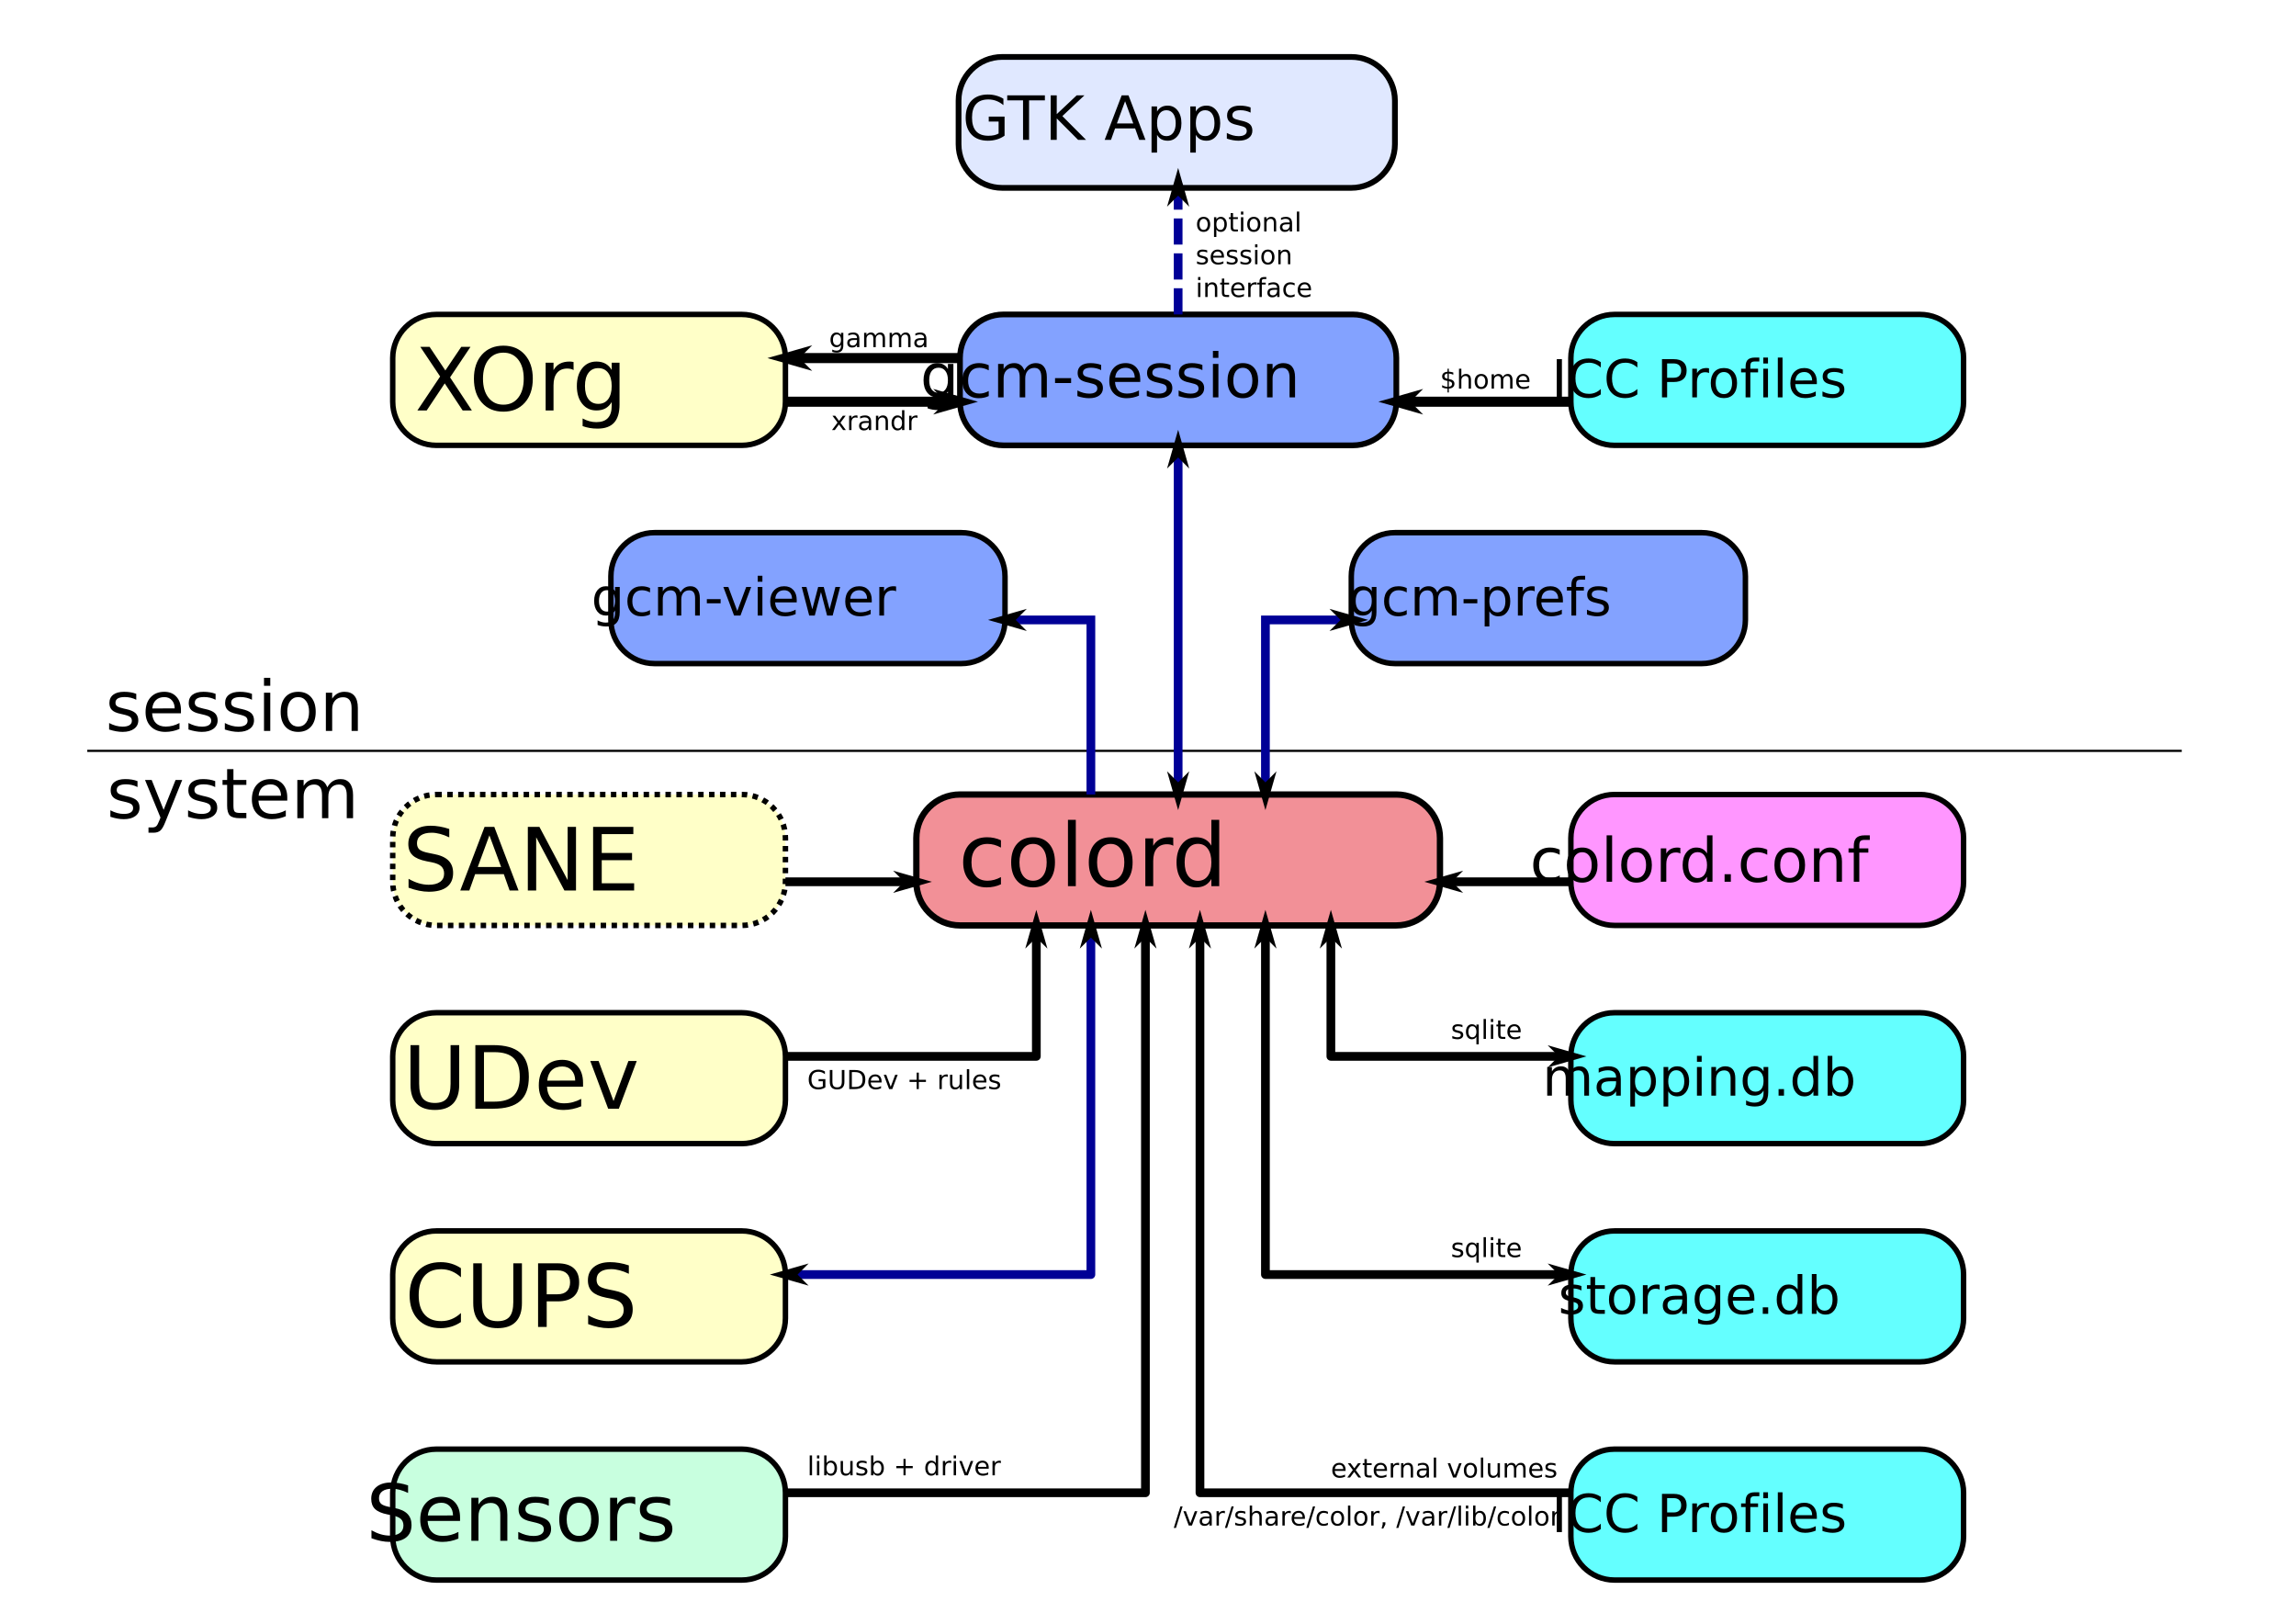
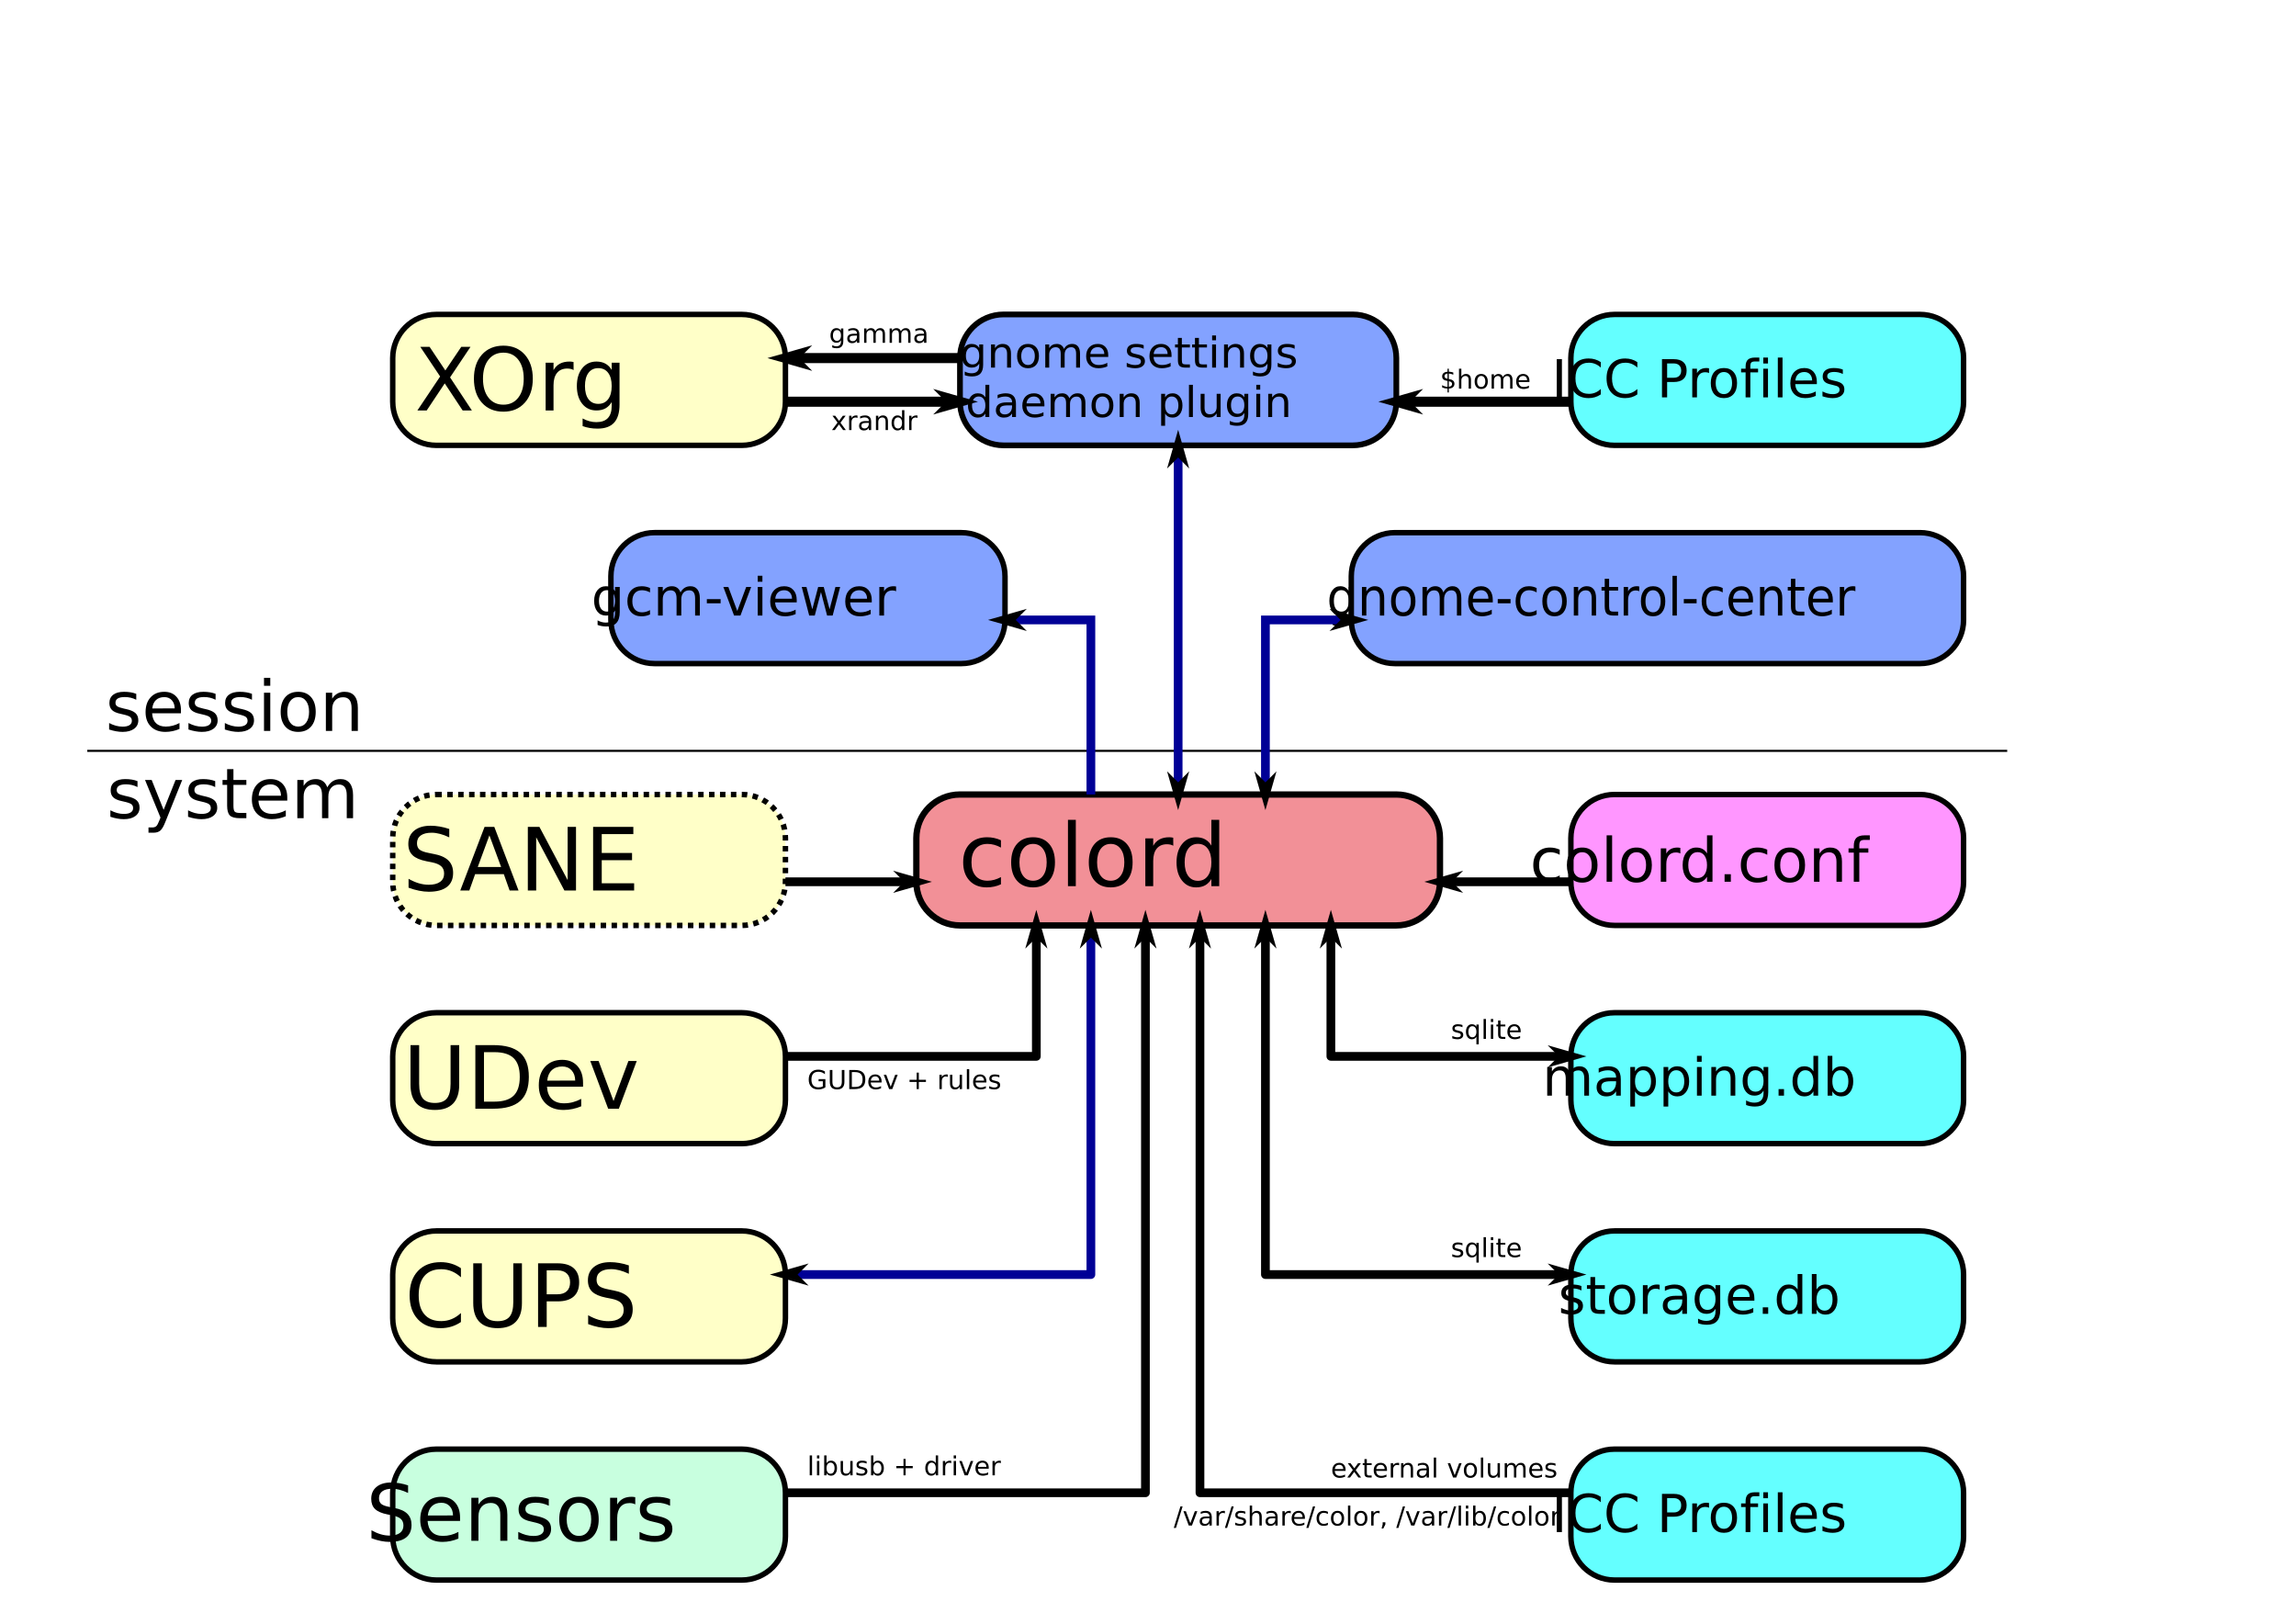
<svg xmlns="http://www.w3.org/2000/svg" width="1052.362" height="744.094" id="svg2" version="1.1">
  <defs id="defs4">
    <marker orient="auto" refY="0.0" refX="0.0" id="Arrow1Send" style="overflow:visible;">
      <path id="path3875" d="M 0.0,0.0 L 5.0,-5.0 L -12.5,0.0 L 5.0,5.0 L 0.0,0.0 z " style="fill-rule:evenodd;stroke:#000000;stroke-width:1.0pt;marker-start:none;" transform="scale(0.2) rotate(180) translate(6,0)" />
    </marker>
    <marker orient="auto" refY="0.0" refX="0.0" id="Arrow1Mend" style="overflow:visible;">
      <path id="path3869" d="M 0.0,0.0 L 5.0,-5.0 L -12.5,0.0 L 5.0,5.0 L 0.0,0.0 z " style="fill-rule:evenodd;stroke:#000000;stroke-width:1.0pt;marker-start:none;" transform="scale(0.4) rotate(180) translate(10,0)" />
    </marker>
    <marker orient="auto" refY="0.0" refX="0.0" id="Arrow1Sstart" style="overflow:visible">
      <path id="path3872" d="M 0.0,0.0 L 5.0,-5.0 L -12.5,0.0 L 5.0,5.0 L 0.0,0.0 z " style="fill-rule:evenodd;stroke:#000000;stroke-width:1.0pt;marker-start:none" transform="scale(0.2) translate(6,0)" />
    </marker>
    <marker orient="auto" refY="0.0" refX="0.0" id="Arrow1Lstart" style="overflow:visible">
      <path id="path3860" d="M 0.0,0.0 L 5.0,-5.0 L -12.5,0.0 L 5.0,5.0 L 0.0,0.0 z " style="fill-rule:evenodd;stroke:#000000;stroke-width:1.0pt;marker-start:none" transform="scale(0.8) translate(12.5,0)" />
    </marker>
    <marker orient="auto" refY="0" refX="0" id="Arrow1Sstart-5" style="overflow:visible">
      <path id="path3872-4" d="M 0,0 5,-5 -12.5,0 5,5 0,0 z" style="fill-rule:evenodd;stroke:#000000;stroke-width:1pt;marker-start:none" transform="matrix(0.2,0,0,0.2,1.2,0)" />
    </marker>
    <marker orient="auto" refY="0" refX="0" id="Arrow1Send-7" style="overflow:visible">
      <path id="path3875-0" d="M 0,0 5,-5 -12.5,0 5,5 0,0 z" style="fill-rule:evenodd;stroke:#000000;stroke-width:1pt;marker-start:none" transform="matrix(-0.2,0,0,-0.2,-1.2,0)" />
    </marker>
    <marker orient="auto" refY="0" refX="0" id="Arrow1Sstart-5-1" style="overflow:visible">
      <path id="path3872-4-4" d="M 0,0 5,-5 -12.5,0 5,5 0,0 z" style="fill-rule:evenodd;stroke:#000000;stroke-width:1pt;marker-start:none" transform="matrix(0.2,0,0,0.2,1.2,0)" />
    </marker>
    <marker orient="auto" refY="0" refX="0" id="Arrow1Send-7-6" style="overflow:visible">
      <path id="path3875-0-2" d="M 0,0 5,-5 -12.5,0 5,5 0,0 z" style="fill-rule:evenodd;stroke:#000000;stroke-width:1pt;marker-start:none" transform="matrix(-0.2,0,0,-0.2,-1.2,0)" />
    </marker>
  </defs>
  <g id="layer1" transform="translate(0,-308.2677)">
    <rect style="fill:#f29097;fill-opacity:1;stroke:#000000;stroke-width:2.887;stroke-linejoin:round;stroke-miterlimit:4;stroke-opacity:1;stroke-dasharray:none;stroke-dashoffset:0" id="rect2987" width="240" height="60" x="420" y="672.362" ry="20" />
    <text xml:space="preserve" style="font-size:40px;font-style:normal;font-weight:normal;line-height:125%;letter-spacing:0px;word-spacing:0px;fill:#000000;fill-opacity:1;stroke:none;font-family:Bitstream Vera Sans" x="532.643" y="714.362" id="text2989">
      <tspan id="tspan2991" x="532.643" y="714.362" style="text-align:center;text-anchor:middle">colord</tspan>
    </text>
    <rect ry="20" y="872.362" x="180" height="60" width="180" id="rect2993" style="fill:#ffffc8;fill-opacity:1;stroke:#000000;stroke-width:2.5;stroke-linejoin:round;stroke-miterlimit:4;stroke-opacity:1;stroke-dasharray:none;stroke-dashoffset:0" />
    <text id="text2995" y="916.362" x="270.643" style="font-size:40px;font-style:normal;font-weight:normal;line-height:125%;letter-spacing:0px;word-spacing:0px;fill:#000000;fill-opacity:1;stroke:none;font-family:Bitstream Vera Sans" xml:space="preserve">
      <tspan style="text-align:center;text-anchor:middle" y="916.362" x="270.643" id="tspan2997">CUPS</tspan>
    </text>
    <rect ry="20" y="672.362" x="180" height="60" width="180" id="rect2993-4" style="fill:#ffffc8;fill-opacity:1;stroke:#000000;stroke-width:2.5;stroke-linejoin:round;stroke-miterlimit:4;stroke-opacity:1;stroke-dasharray:2.5, 2.5;stroke-dashoffset:0" />
    <text id="text2995-9" y="716.362" x="270.643" style="font-size:40px;font-style:normal;font-weight:normal;line-height:125%;letter-spacing:0px;word-spacing:0px;fill:#000000;fill-opacity:1;stroke:none;font-family:Bitstream Vera Sans" xml:space="preserve">
      <tspan style="text-align:center;text-anchor:middle" y="716.362" x="270.643" id="tspan2997-9">SANE</tspan>
    </text>
    <rect style="fill:#ffffc8;fill-opacity:1;stroke:#000000;stroke-width:2.5;stroke-linejoin:round;stroke-miterlimit:4;stroke-opacity:1;stroke-dasharray:none;stroke-dashoffset:0" id="rect3023-9" width="180" height="60" x="180" y="772.362" ry="20" />
    <text xml:space="preserve" style="font-size:40px;font-style:normal;font-weight:normal;line-height:125%;letter-spacing:0px;word-spacing:0px;fill:#000000;fill-opacity:1;stroke:none;font-family:Bitstream Vera Sans" x="270.643" y="816.362" id="text3025-0">
      <tspan id="tspan3027-2" x="270.643" y="816.362" style="text-align:center;text-anchor:middle">UDev</tspan>
    </text>
    <rect ry="20" y="672.362" x="720" height="60" width="180" id="rect3053" style="fill:#ff96ff;fill-opacity:1;stroke:#000000;stroke-width:2.5;stroke-linejoin:round;stroke-miterlimit:4;stroke-opacity:1;stroke-dasharray:none;stroke-dashoffset:0" />
    <text id="text3055" y="712.362" x="810.643" style="font-size:40px;font-style:normal;font-weight:normal;line-height:125%;letter-spacing:0px;word-spacing:0px;fill:#000000;fill-opacity:1;stroke:none;font-family:Bitstream Vera Sans" xml:space="preserve">
      <tspan style="font-size:28px;text-align:center;text-anchor:middle" y="712.362" x="810.643" id="tspan3057">colord.conf</tspan>
    </text>
    <rect style="fill:#64ffff;fill-opacity:1;stroke:#000000;stroke-width:2.5;stroke-linejoin:round;stroke-miterlimit:4;stroke-opacity:1;stroke-dasharray:none;stroke-dashoffset:0" id="rect3059" width="180" height="60" x="720" y="772.362" ry="20" />
    <text xml:space="preserve" style="font-size:40px;font-style:normal;font-weight:normal;line-height:125%;letter-spacing:0px;word-spacing:0px;fill:#000000;fill-opacity:1;stroke:none;font-family:Bitstream Vera Sans" x="810.643" y="810.362" id="text3061">
      <tspan id="tspan3063" x="810.643" y="810.362" style="font-size:24px;text-align:center;text-anchor:middle">mapping.db</tspan>
    </text>
    <rect ry="20" y="872.362" x="720" height="60" width="180" id="rect3065" style="fill:#64ffff;fill-opacity:1;stroke:#000000;stroke-width:2.5;stroke-linejoin:round;stroke-miterlimit:4;stroke-opacity:1;stroke-dasharray:none;stroke-dashoffset:0" />
    <text id="text3067" y="910.362" x="810.643" style="font-size:40px;font-style:normal;font-weight:normal;line-height:125%;letter-spacing:0px;word-spacing:0px;fill:#000000;fill-opacity:1;stroke:none;font-family:Bitstream Vera Sans" xml:space="preserve">
      <tspan style="font-size:24px;text-align:center;text-anchor:middle" y="910.362" x="810.643" id="tspan3069">storage.db</tspan>
    </text>
    <path style="fill:none;stroke:#000000;stroke-width:4;stroke-linecap:butt;stroke-linejoin:round;stroke-miterlimit:4;stroke-opacity:1;stroke-dasharray:none;marker-start:none;marker-end:url(#Arrow1Send)" d="m 360,712.362 60,0" id="path3841" />
    <path style="fill:none;stroke:#000000;stroke-width:4;stroke-linecap:butt;stroke-linejoin:round;stroke-miterlimit:4;stroke-opacity:1;stroke-dasharray:none;marker-start:none;marker-end:url(#Arrow1Send)" d="m 360,792.362 115,0 0,-60" id="path3843" />
    <path style="fill:none;stroke:#000096;stroke-width:4;stroke-linecap:butt;stroke-linejoin:round;stroke-miterlimit:4;stroke-opacity:1;stroke-dasharray:none;marker-start:url(#Arrow1Sstart);marker-end:url(#Arrow1Send)" d="m 360,892.362 140,0 0,-160" id="path3845" />
    <path style="fill:none;stroke:#000000;stroke-width:4;stroke-linecap:butt;stroke-linejoin:round;stroke-miterlimit:4;stroke-opacity:1;stroke-dasharray:none;marker-start:url(#Arrow1Sstart);marker-end:none" d="m 660,712.362 60,0" id="path3849" />
    <path style="fill:none;stroke:#000000;stroke-width:4;stroke-linecap:butt;stroke-linejoin:round;stroke-miterlimit:4;stroke-opacity:1;stroke-dasharray:none;marker-start:url(#Arrow1Sstart);marker-end:url(#Arrow1Send)" d="m 720,792.362 -110,0 0,-60" id="path3851" />
    <path style="fill:none;stroke:#000000;stroke-width:4;stroke-linecap:butt;stroke-linejoin:round;stroke-miterlimit:4;stroke-opacity:1;stroke-dasharray:none;marker-start:url(#Arrow1Sstart);marker-end:url(#Arrow1Send)" d="m 580,732.362 0,160 140,0" id="path3855" />
-     <path style="fill:none;stroke:#000000;stroke-width:1px;stroke-linecap:butt;stroke-linejoin:miter;stroke-opacity:1" d="m 40,652.362 960,0" id="path5615" />
+     <path style="fill:none;stroke:#000000;stroke-width:0.957px;stroke-linecap:butt;stroke-linejoin:miter;stroke-opacity:1" d="m 40,652.362 880,0" id="path5615" />
    <text xml:space="preserve" style="font-size:40px;font-style:normal;font-weight:normal;line-height:125%;letter-spacing:0px;word-spacing:0px;fill:#000000;fill-opacity:1;stroke:none;font-family:Bitstream Vera Sans" x="48.286" y="643.219" id="text5617">
      <tspan id="tspan5619" x="48.286" y="643.219" style="font-size:32px">session</tspan>
    </text>
    <text xml:space="preserve" style="font-size:40px;font-style:normal;font-weight:normal;line-height:125%;letter-spacing:0px;word-spacing:0px;fill:#000000;fill-opacity:1;stroke:none;font-family:Bitstream Vera Sans" x="48.857" y="683.219" id="text5621">
      <tspan id="tspan5623" x="48.857" y="683.219" style="font-size:32px">system</tspan>
    </text>
    <rect ry="20" y="452.362" x="440" height="60" width="200" id="rect5625" style="fill:#83a2ff;fill-opacity:1;stroke:#000000;stroke-width:2.635;stroke-linejoin:round;stroke-miterlimit:4;stroke-opacity:1;stroke-dasharray:none;stroke-dashoffset:0" />
-     <text id="text5627" y="490.362" x="540.643" style="font-size:40px;font-style:normal;font-weight:normal;line-height:125%;letter-spacing:0px;word-spacing:0px;fill:#000000;fill-opacity:1;stroke:none;font-family:Bitstream Vera Sans" xml:space="preserve">
-       <tspan style="font-size:28px;text-align:center;text-anchor:middle" y="490.362" x="540.643" id="tspan5629">gcm-session</tspan>
+     <text id="text5627" y="483.645" x="532.301" style="font-size:28.104px;font-style:normal;font-weight:normal;line-height:125%;letter-spacing:0px;word-spacing:0px;fill:#000000;fill-opacity:1;stroke:none;font-family:Bitstream Vera Sans" xml:space="preserve" transform="scale(1.014484,0.9857227)">
+       <tspan style="font-size:19.673px;text-align:center;text-anchor:middle" y="483.645" x="532.301" id="tspan3086">gnome settings</tspan>
    </text>
    <path style="fill:none;stroke:#000096;stroke-width:4;stroke-linecap:butt;stroke-linejoin:miter;stroke-miterlimit:4;stroke-opacity:1;stroke-dasharray:none;marker-start:url(#Arrow1Sstart-5);marker-end:url(#Arrow1Send-7)" d="m 540,672.362 0,-160" id="path5631" />
    <rect ry="20" y="552.362" x="280" height="60" width="180.643" id="rect5625-3" style="fill:#83a2ff;fill-opacity:1;stroke:#000000;stroke-width:2.504;stroke-linejoin:round;stroke-miterlimit:4;stroke-opacity:1;stroke-dasharray:none;stroke-dashoffset:0" />
    <text id="text5627-6" y="590.362" x="372.643" style="font-size:40px;font-style:normal;font-weight:normal;line-height:125%;letter-spacing:0px;word-spacing:0px;fill:#000000;fill-opacity:1;stroke:none;font-family:Bitstream Vera Sans" xml:space="preserve">
      <tspan style="font-size:24px;text-align:center;text-anchor:middle" y="590.362" x="372.643" id="tspan5629-6">gcm-viewer</tspan>
    </text>
    <rect ry="20" y="452.362" x="720" height="60" width="180" id="rect5657" style="fill:#64ffff;fill-opacity:1;stroke:#000000;stroke-width:2.5;stroke-linejoin:round;stroke-miterlimit:4;stroke-opacity:1;stroke-dasharray:none;stroke-dashoffset:0" />
    <text id="text5659" y="490.362" x="810.643" style="font-size:40px;font-style:normal;font-weight:normal;line-height:125%;letter-spacing:0px;word-spacing:0px;fill:#000000;fill-opacity:1;stroke:none;font-family:Bitstream Vera Sans" xml:space="preserve">
      <tspan style="font-size:24px;text-align:center;text-anchor:middle" y="490.362" x="810.643" id="tspan5661">ICC Profiles</tspan>
    </text>
    <path style="fill:none;stroke:#000096;stroke-width:4;stroke-linecap:butt;stroke-linejoin:miter;stroke-miterlimit:4;stroke-opacity:1;stroke-dasharray:none;marker-start:url(#Arrow1Sstart-5);marker-end:none" d="m 460,592.362 40,0 0,80" id="path5663" />
-     <rect style="fill:#83a2ff;fill-opacity:1;stroke:#000000;stroke-width:2.504;stroke-linejoin:round;stroke-miterlimit:4;stroke-opacity:1;stroke-dasharray:none;stroke-dashoffset:0" id="rect5665" width="180.643" height="60" x="619.357" y="552.362" ry="20" />
-     <text xml:space="preserve" style="font-size:40px;font-style:normal;font-weight:normal;line-height:100%;letter-spacing:0px;word-spacing:0px;fill:#000000;fill-opacity:1;stroke:none;font-family:Bitstream Vera Sans" x="710" y="590.362" id="text5667">
-       <tspan x="710" y="590.362" style="font-size:24px;text-align:center;line-height:100%;text-anchor:middle" id="tspan7609">gcm-prefs</tspan>
+     <rect style="fill:#83a2ff;fill-opacity:1;stroke:#000000;stroke-width:2.5;stroke-linejoin:round;stroke-miterlimit:4;stroke-opacity:1;stroke-dasharray:none;stroke-dashoffset:0" id="rect5665" width="280.643" height="60" x="619.357" y="552.362" ry="20" />
+     <text xml:space="preserve" style="font-size:38.544px;font-style:normal;font-weight:normal;line-height:100%;letter-spacing:0px;word-spacing:0px;fill:#000000;fill-opacity:1;stroke:none;font-family:Bitstream Vera Sans" x="787.422" y="568.874" id="text5667" transform="scale(0.9636013,1.037774)">
+       <tspan x="787.422" y="568.874" style="font-size:23.126px;text-align:center;line-height:100%;text-anchor:middle" id="tspan7609">gnome-control-center</tspan>
    </text>
    <path style="fill:none;stroke:#000096;stroke-width:4;stroke-linecap:butt;stroke-linejoin:miter;stroke-miterlimit:4;stroke-opacity:1;stroke-dasharray:none;marker-start:url(#Arrow1Sstart-5);marker-end:url(#Arrow1Send-7);fill-opacity:1" d="m 620,592.362 -40,0 0,80" id="path5671" />
    <rect ry="20" y="452.362" x="180" height="60" width="180" id="rect5675" style="fill:#ffffc8;fill-opacity:1;stroke:#000000;stroke-width:2.5;stroke-linejoin:round;stroke-miterlimit:4;stroke-opacity:1;stroke-dasharray:none;stroke-dashoffset:0" />
    <path style="fill:none;stroke:#000000;stroke-width:4.619;stroke-linecap:butt;stroke-linejoin:miter;stroke-miterlimit:4;stroke-opacity:1;stroke-dasharray:none;marker-start:none;marker-end:url(#Arrow1Send-7)" d="m 360,492.362 80,0" id="path5673" />
    <text id="text5677" y="496.362" x="270.643" style="font-size:40px;font-style:normal;font-weight:normal;line-height:125%;letter-spacing:0px;word-spacing:0px;fill:#000000;fill-opacity:1;stroke:none;font-family:Bitstream Vera Sans" xml:space="preserve">
      <tspan style="text-align:center;text-anchor:middle" y="496.362" x="270.643" id="tspan5679">XOrg</tspan>
    </text>
    <path style="fill:none;stroke:#000000;stroke-width:4.619;stroke-linecap:butt;stroke-linejoin:miter;stroke-miterlimit:4;stroke-opacity:1;stroke-dasharray:none;marker-start:url(#Arrow1Sstart-5);marker-end:none" d="m 640,492.362 80,0" id="path5673-3" />
-     <rect style="fill:#e0e8ff;fill-opacity:1;stroke:#000000;stroke-width:2.635;stroke-linejoin:round;stroke-miterlimit:4;stroke-opacity:1;stroke-dasharray:none;stroke-dashoffset:0" id="rect5699" width="200" height="60" x="439.357" y="334.362" ry="20" />
-     <text xml:space="preserve" style="font-size:40px;font-style:normal;font-weight:normal;line-height:125%;letter-spacing:0px;word-spacing:0px;fill:#000000;fill-opacity:1;stroke:none;font-family:Bitstream Vera Sans" x="540" y="372.362" id="text5701">
-       <tspan id="tspan5703" x="540" y="372.362" style="font-size:28px;text-align:center;text-anchor:middle">GTK Apps</tspan>
-     </text>
-     <path style="fill:none;stroke:#000096;stroke-width:4;stroke-linecap:butt;stroke-linejoin:miter;stroke-miterlimit:4;stroke-opacity:1;stroke-dasharray:12,4;marker-start:url(#Arrow1Sstart-5);marker-end:none;stroke-dashoffset:0" d="m 540,392.362 c 0,60 0,60 0,60" id="path5705" />
    <rect ry="20" y="972.362" x="720" height="60" width="180" id="rect5657-6" style="fill:#64ffff;fill-opacity:1;stroke:#000000;stroke-width:2.5;stroke-linejoin:round;stroke-miterlimit:4;stroke-opacity:1;stroke-dasharray:none;stroke-dashoffset:0" />
    <text id="text5659-6" y="1010.362" x="810.643" style="font-size:40px;font-style:normal;font-weight:normal;line-height:125%;letter-spacing:0px;word-spacing:0px;fill:#000000;fill-opacity:1;stroke:none;font-family:Bitstream Vera Sans" xml:space="preserve">
      <tspan style="font-size:24px;text-align:center;text-anchor:middle" y="1010.362" x="810.643" id="tspan5661-7">ICC Profiles</tspan>
    </text>
    <path style="fill:none;stroke:#000000;stroke-width:4;stroke-linecap:butt;stroke-linejoin:round;stroke-miterlimit:4;stroke-opacity:1;stroke-dasharray:none;marker-start:url(#Arrow1Sstart);marker-end:none" d="m 550,732.362 0,260 170,0" id="path3855-6" />
    <path style="fill:none;stroke:#000000;stroke-width:4.619;stroke-linecap:butt;stroke-linejoin:miter;stroke-miterlimit:4;stroke-opacity:1;stroke-dasharray:none;marker-start:url(#Arrow1Sstart-5);marker-end:none" d="m 360,472.362 80,0" id="path5673-7" />
-     <text xml:space="preserve" style="font-size:40px;font-style:normal;font-weight:normal;line-height:125%;letter-spacing:0px;word-spacing:0px;fill:#000000;fill-opacity:1;stroke:none;font-family:Bitstream Vera Sans" x="380" y="467.362" id="text7146">
-       <tspan id="tspan7148" x="380" y="467.362" style="font-size:12px">gamma</tspan>
+     <text xml:space="preserve" style="font-size:40px;font-style:normal;font-weight:normal;line-height:125%;letter-spacing:0px;word-spacing:0px;fill:#000000;fill-opacity:1;stroke:none;font-family:Bitstream Vera Sans" x="380" y="465.362" id="text7146">
+       <tspan id="tspan7148" x="380" y="465.362" style="font-size:12px">gamma</tspan>
    </text>
    <text xml:space="preserve" style="font-size:40px;font-style:normal;font-weight:normal;line-height:125%;letter-spacing:0px;word-spacing:0px;fill:#000000;fill-opacity:1;stroke:none;font-family:Bitstream Vera Sans" x="381" y="505.362" id="text7146-2">
      <tspan id="tspan7148-7" x="381" y="505.362" style="font-size:12px">xrandr</tspan>
    </text>
    <text xml:space="preserve" style="font-size:40px;font-style:normal;font-weight:normal;line-height:125%;letter-spacing:0px;word-spacing:0px;fill:#000000;fill-opacity:1;stroke:none;font-family:Bitstream Vera Sans" x="370" y="807.362" id="text7146-2-2">
      <tspan id="tspan7148-7-6" x="370" y="807.362" style="font-size:12px">GUDev + rules</tspan>
    </text>
    <text id="text7584" y="784.362" x="665" style="font-size:40px;font-style:normal;font-weight:normal;line-height:125%;letter-spacing:0px;word-spacing:0px;fill:#000000;fill-opacity:1;stroke:none;font-family:Bitstream Vera Sans" xml:space="preserve">
      <tspan style="font-size:12px" y="784.362" x="665" id="tspan7586">sqlite</tspan>
    </text>
    <text id="text7584-0" y="884.362" x="665" style="font-size:40px;font-style:normal;font-weight:normal;line-height:125%;letter-spacing:0px;word-spacing:0px;fill:#000000;fill-opacity:1;stroke:none;font-family:Bitstream Vera Sans" xml:space="preserve">
      <tspan style="font-size:12px" y="884.362" x="665" id="tspan7586-2">sqlite</tspan>
    </text>
    <text id="text7584-0-8" y="985.362" x="610" style="font-size:40px;font-style:normal;font-weight:normal;line-height:125%;letter-spacing:0px;word-spacing:0px;fill:#000000;fill-opacity:1;stroke:none;font-family:Bitstream Vera Sans" xml:space="preserve">
      <tspan style="font-size:12px" y="985.362" x="610" id="tspan7586-2-0">external volumes</tspan>
    </text>
    <text xml:space="preserve" style="font-size:40px;font-style:normal;font-weight:normal;line-height:125%;letter-spacing:0px;word-spacing:0px;fill:#000000;fill-opacity:1;stroke:none;font-family:Bitstream Vera Sans" x="538" y="1007.362" id="text7632">
      <tspan id="tspan7634" x="538" y="1007.362" style="font-size:12px">/var/share/color, /var/lib/color</tspan>
    </text>
-     <text id="text3906" y="414.362" x="548" style="font-size:40px;font-style:normal;font-weight:normal;line-height:125%;letter-spacing:0px;word-spacing:0px;fill:#000000;fill-opacity:1;stroke:none;font-family:Bitstream Vera Sans" xml:space="preserve">
-       <tspan style="font-size:12px" y="414.362" x="548" id="tspan3908">optional</tspan>
-       <tspan style="font-size:12px" y="429.362" x="548" id="tspan3916">session</tspan>
-       <tspan style="font-size:12px" y="444.362" x="548" id="tspan3910">interface</tspan>
-     </text>
    <text id="text3912" y="486.362" x="660" style="font-size:40px;font-style:normal;font-weight:normal;line-height:125%;letter-spacing:0px;word-spacing:0px;fill:#000000;fill-opacity:1;stroke:none;font-family:Bitstream Vera Sans" xml:space="preserve">
      <tspan style="font-size:12px" y="486.362" x="660" id="tspan3914">$home</tspan>
    </text>
    <rect ry="20" y="972.362" x="180" height="60" width="180" id="rect2993-5" style="fill:#c8ffdf;fill-opacity:1;stroke:#000000;stroke-width:2.5;stroke-linejoin:round;stroke-miterlimit:4;stroke-opacity:1;stroke-dasharray:none;stroke-dashoffset:0" />
    <text xml:space="preserve" style="font-size:40px;font-style:normal;font-weight:normal;line-height:125%;letter-spacing:0px;word-spacing:0px;fill:#000000;fill-opacity:1;stroke:none;font-family:Bitstream Vera Sans" x="270.643" y="1014.362" id="text3085">
      <tspan id="tspan3087" x="270.643" y="1014.362" style="font-size:36px;text-align:center;text-anchor:middle">Sensors</tspan>
    </text>
    <path id="path3097" d="m 525,732.362 0,260 -165,0" style="fill:none;stroke:#000000;stroke-width:4;stroke-linecap:butt;stroke-linejoin:round;stroke-miterlimit:4;stroke-opacity:1;stroke-dasharray:none;marker-start:url(#Arrow1Sstart);marker-end:none" />
    <text xml:space="preserve" style="font-size:40px;font-style:normal;font-weight:normal;line-height:125%;letter-spacing:0px;word-spacing:0px;fill:#000000;fill-opacity:1;stroke:none;font-family:Bitstream Vera Sans" x="370" y="984.362" id="text3144">
      <tspan id="tspan3146" x="370" y="984.362" style="font-size:12px">libusb + driver</tspan>
    </text>
+     <text id="text5627-8" y="506.595" x="532.301" style="font-size:28.104px;font-style:normal;font-weight:normal;line-height:125%;letter-spacing:0px;word-spacing:0px;fill:#000000;fill-opacity:1;stroke:none;font-family:Bitstream Vera Sans" xml:space="preserve" transform="scale(1.014484,0.9857227)">
+       <tspan style="font-size:19.673px;text-align:center;text-anchor:middle" y="506.595" x="532.301" id="tspan3086-5">daemon plugin</tspan>
+     </text>
  </g>
</svg>
